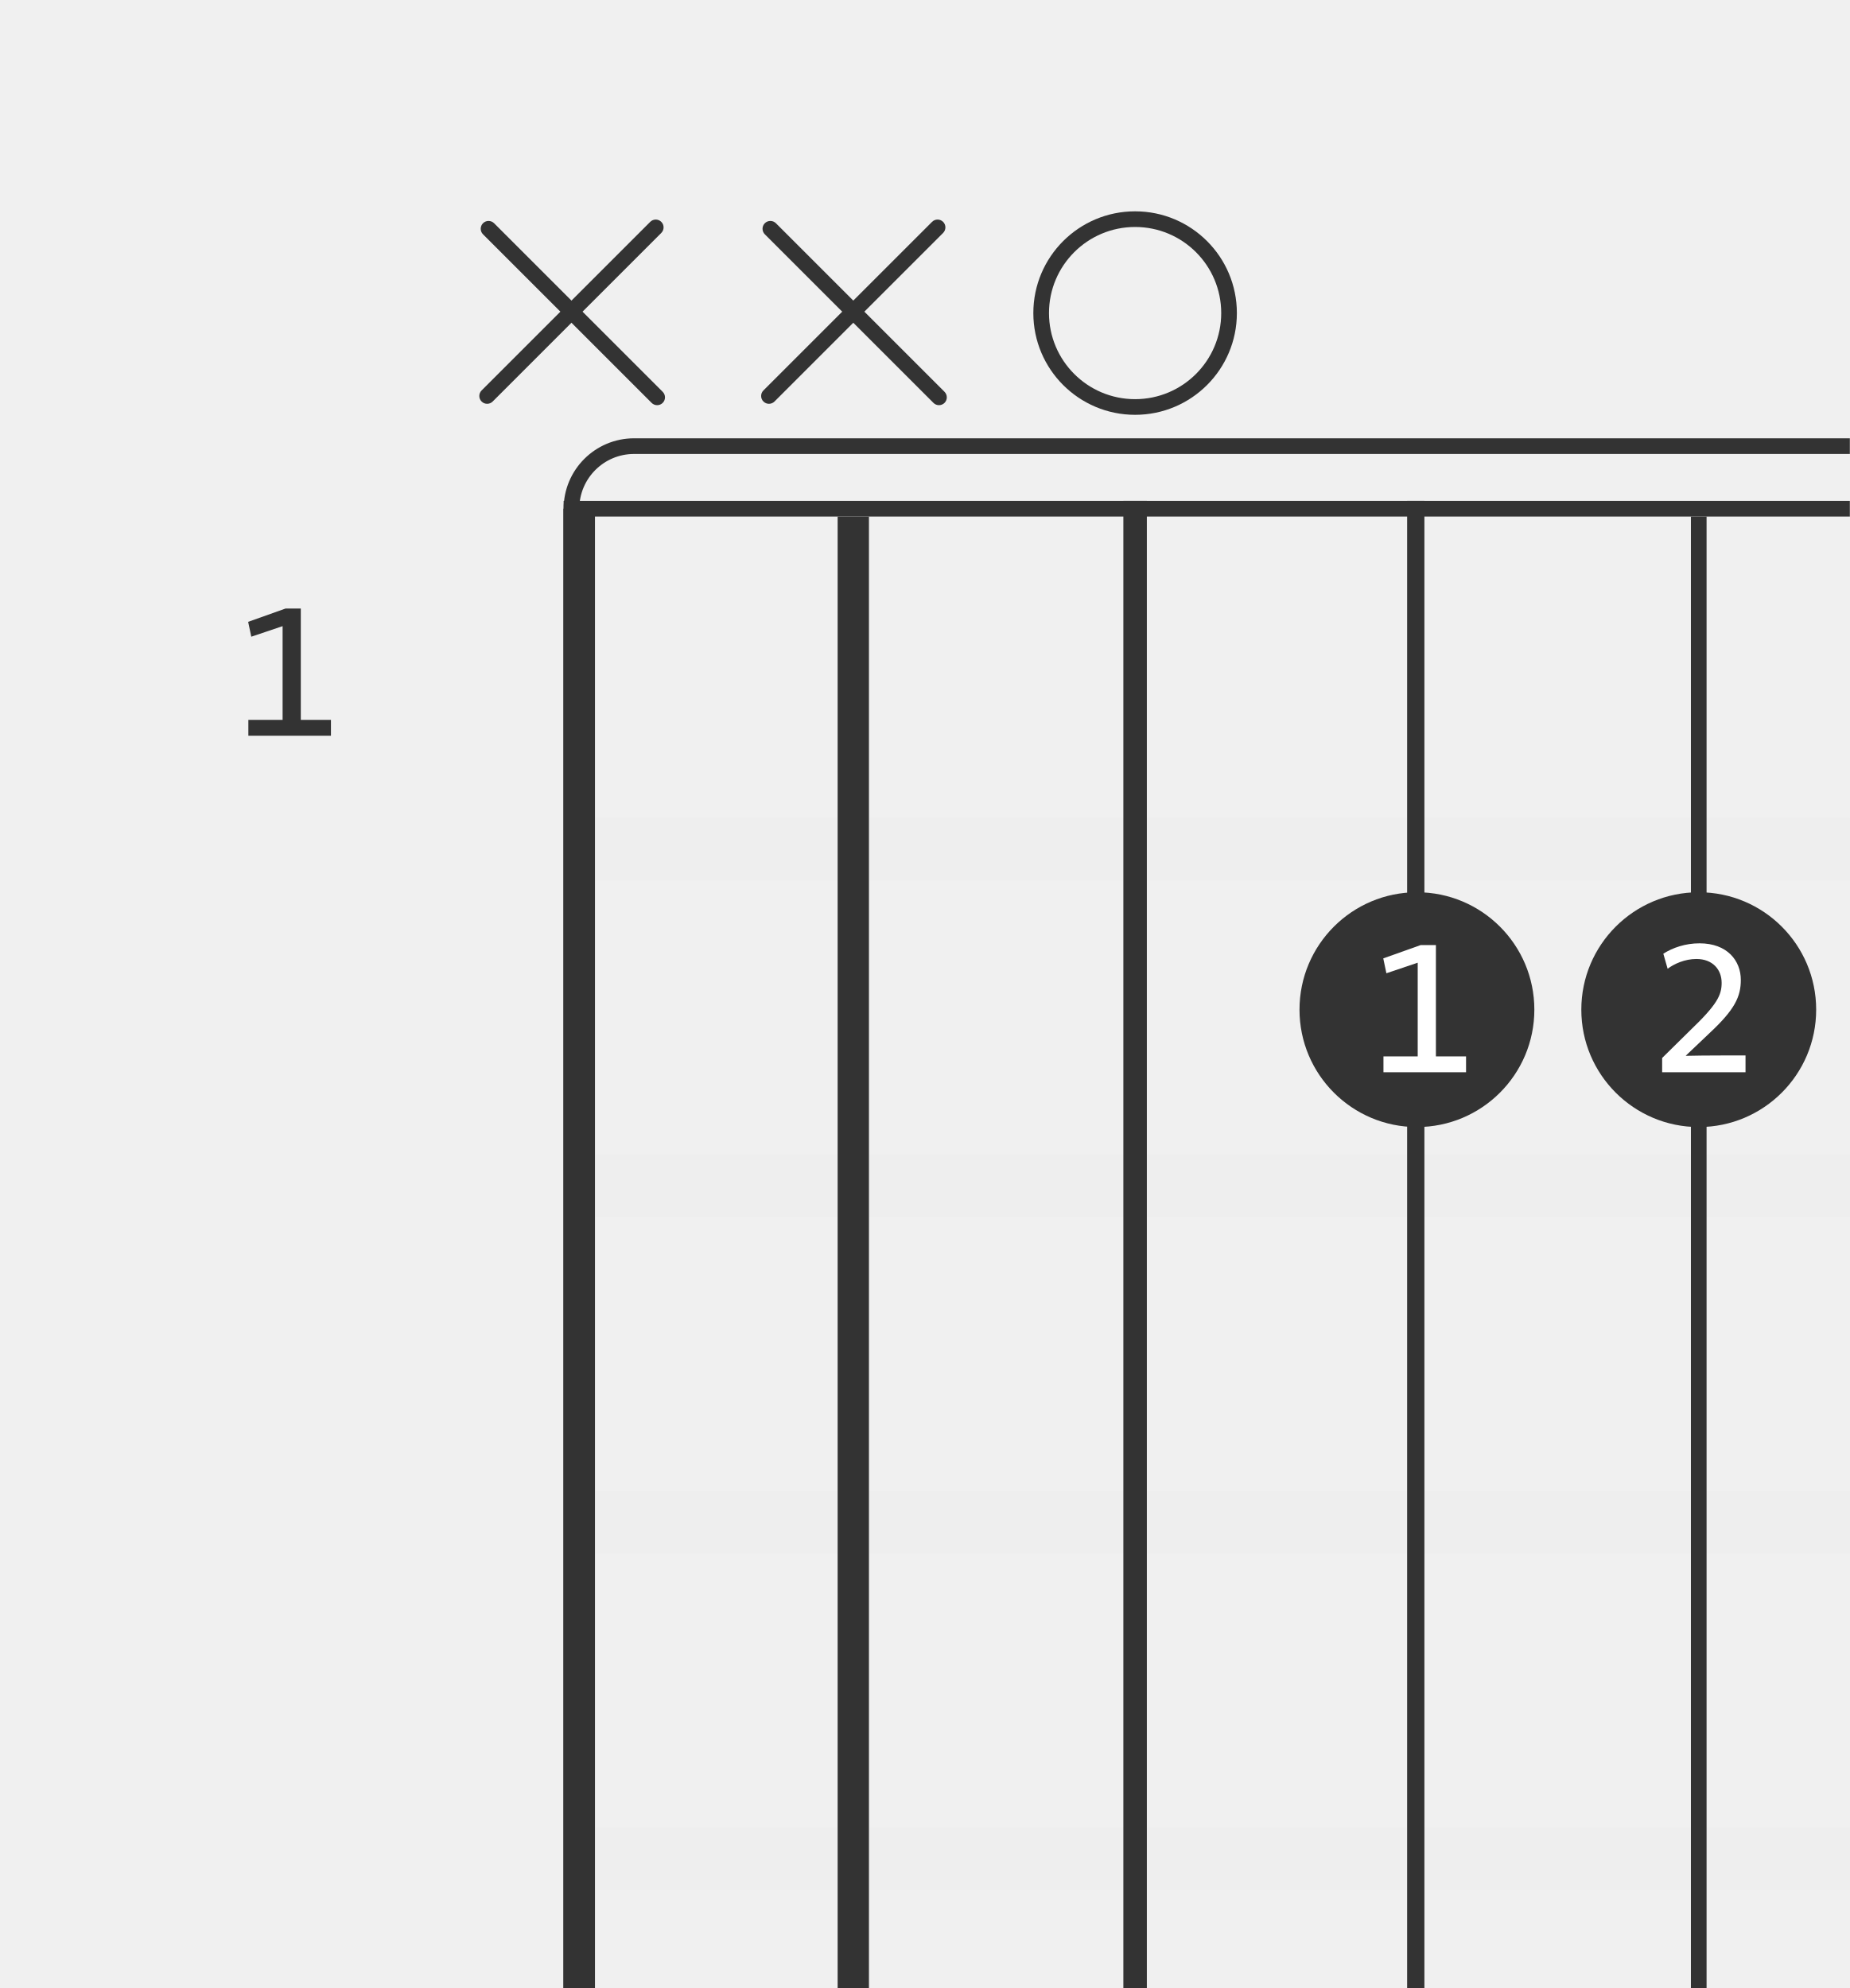
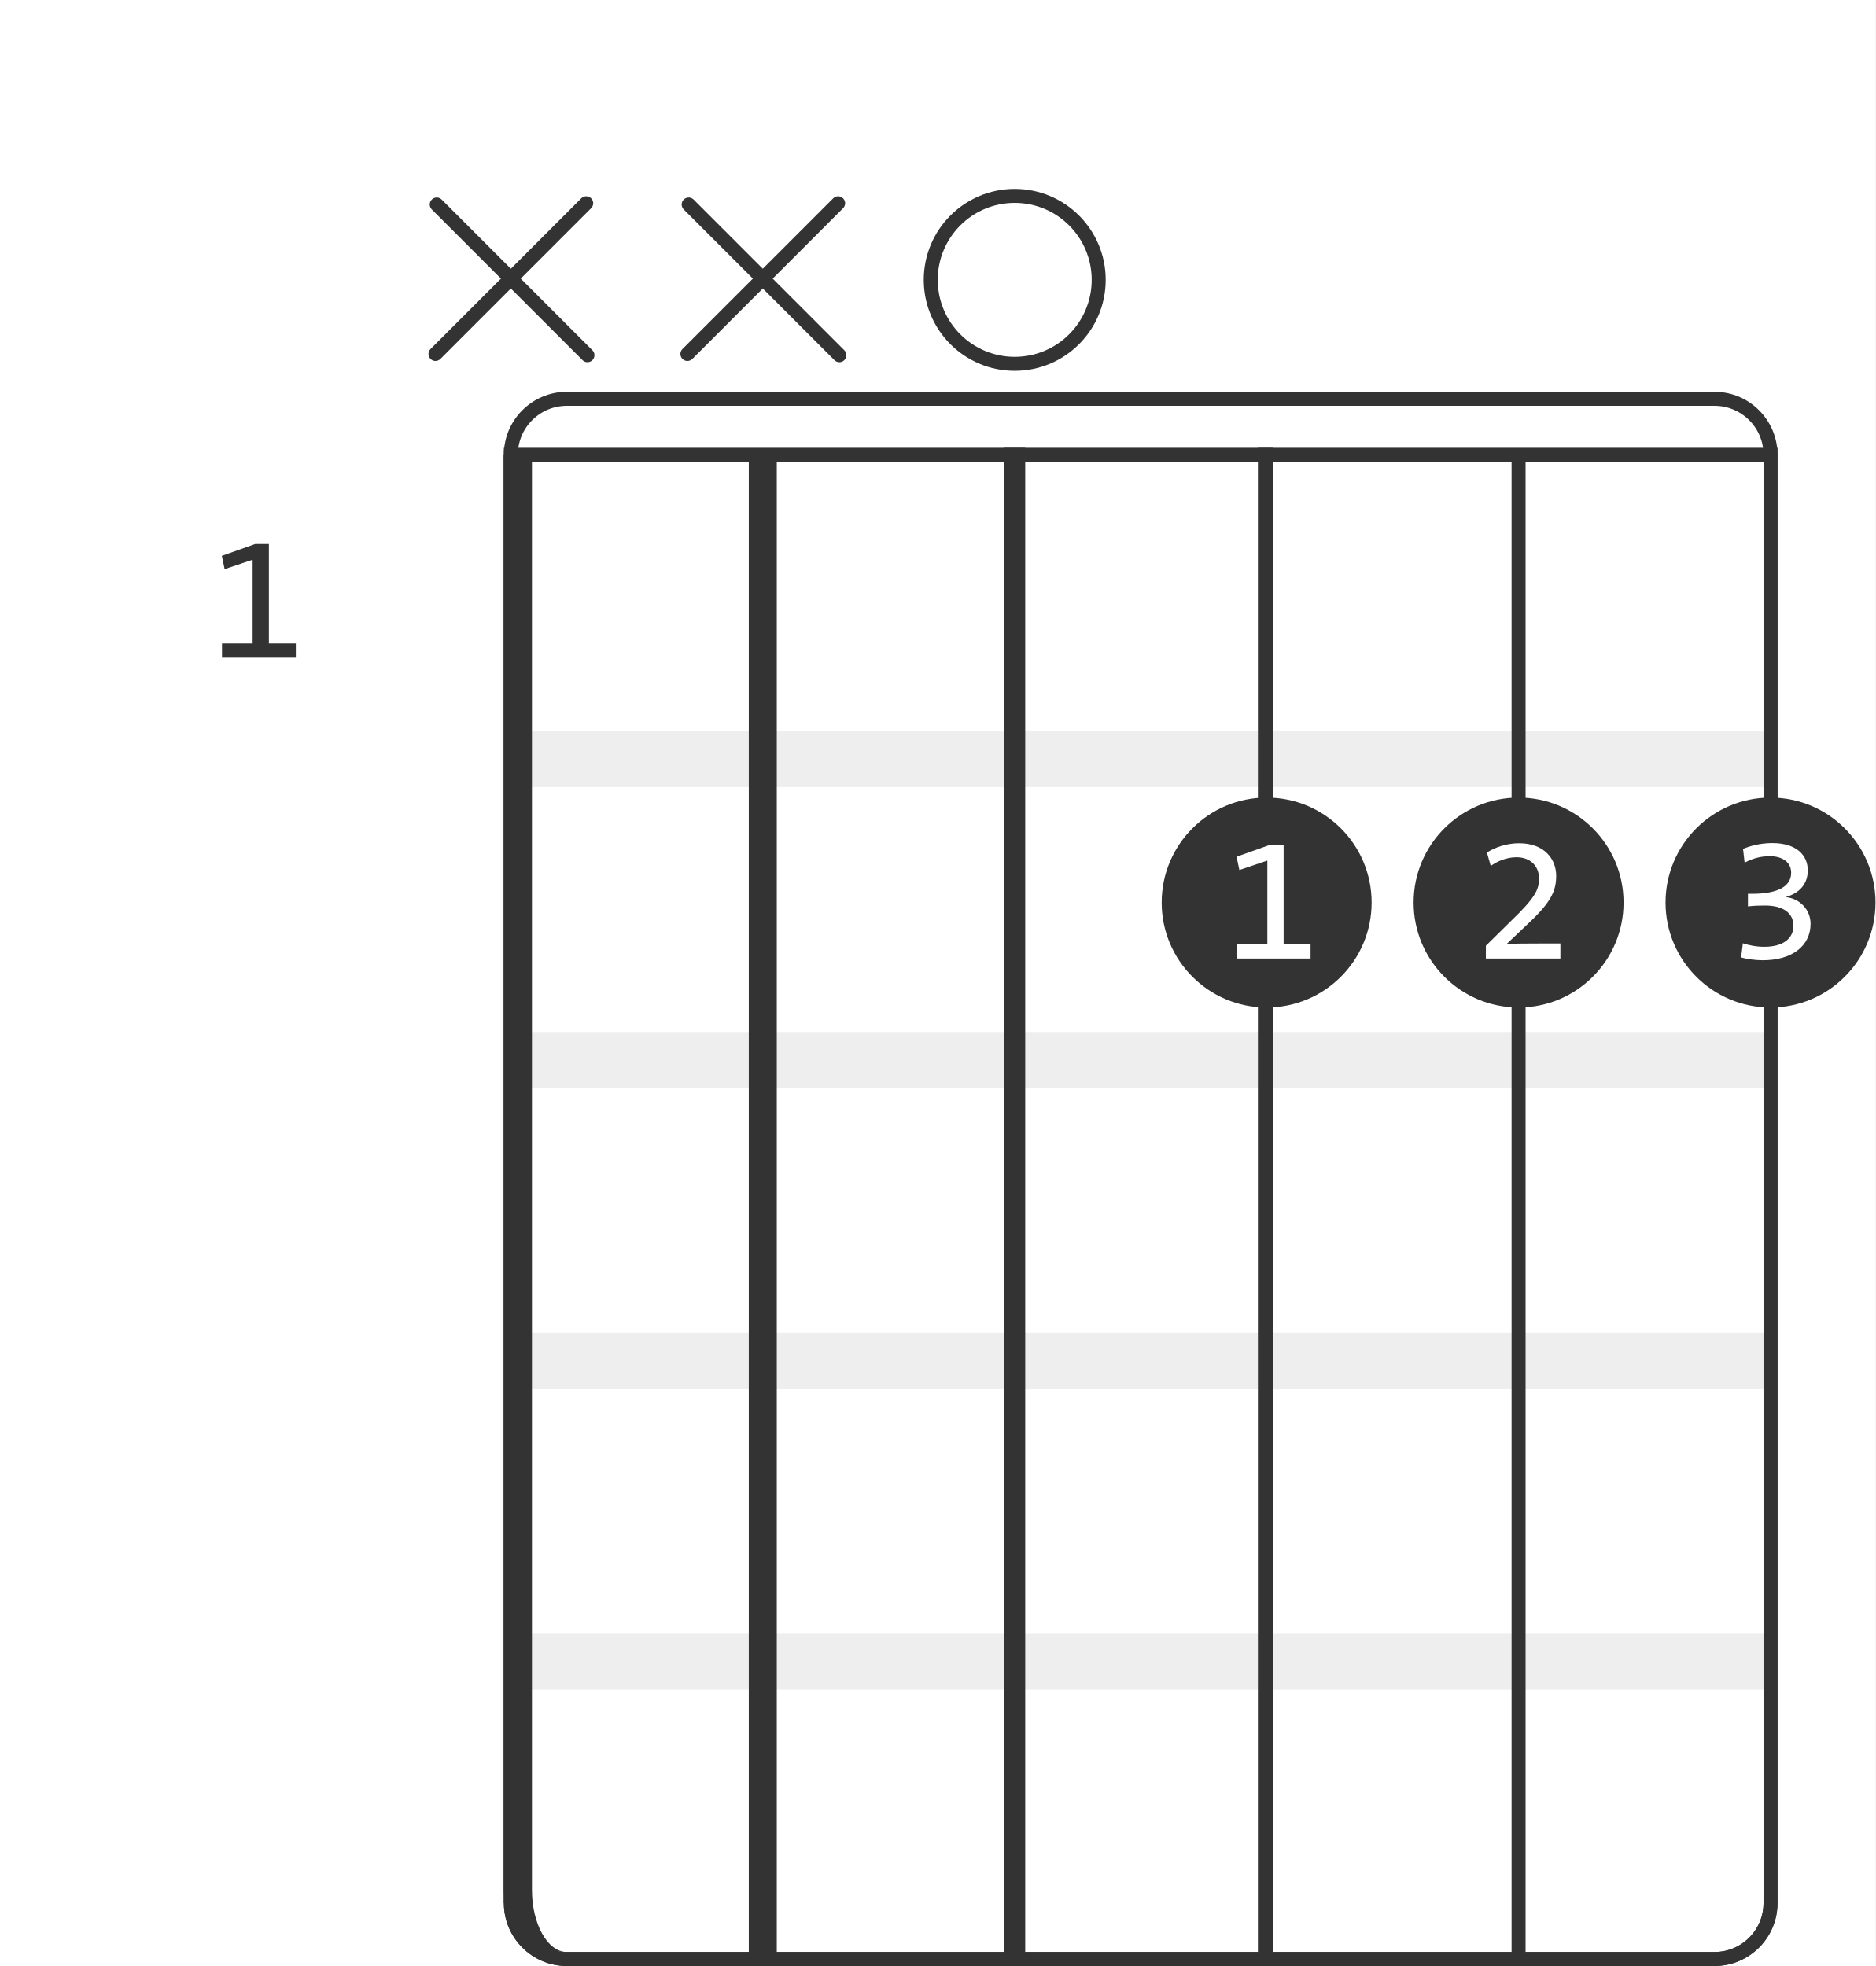
<svg xmlns="http://www.w3.org/2000/svg" xmlns:xlink="http://www.w3.org/1999/xlink" version="1.1">
  <defs>
    <symbol id="circle-1-black">
      <svg width="30" height="30" viewBox="0 0 30 30">
        <polygon fill="#333" points="21.275 23 10.725 23 10.725 20.975 15.1 20.975 15.1 9 11.1 10.35 10.7 8.45 15.475 6.75 17.425 6.75 17.425 20.975 21.275 20.975" />
      </svg>
    </symbol>
    <symbol id="circle-2-black">
      <svg width="30" height="30" viewBox="0 0 30 30">
        <path fill="#333" d="M10.975,17 L0.325,17 L0.325,15.175 L3.9,11.65 C7.35,8.35 7.925,7.15 7.925,5.575 C7.925,3.875 6.775,2.525 4.7,2.525 C3.225,2.525 1.85,3.15 1.025,3.775 L0.475,1.85 C1.7,1.075 3.3,0.525 5.1,0.525 C8.65,0.525 10.375,2.75 10.375,5.2 C10.375,7.325 9.625,8.975 6.375,12 L3.35,14.875 L3.35,14.9 C4.4,14.875 6.225,14.85 8.5,14.85 L10.975,14.85 L10.975,17 Z" transform="translate(10 6)" />
      </svg>
    </symbol>
    <symbol id="circle-3-black">
      <svg width="30" height="30" viewBox="0 0 30 30">
        <path fill="#333" d="M10.8,22.85 L11.05,20.825 C11.95,21.125 13,21.325 14.125,21.325 C16.85,21.325 18.275,20.1 18.275,18.325 C18.275,16.55 16.875,15.425 14.225,15.425 C13.325,15.425 12.625,15.45 11.775,15.55 L11.775,13.75 L12.35,13.75 C15.85,13.75 17.95,12.8 17.95,10.75 C17.95,9.275 16.775,8.375 14.875,8.375 C13.5,8.375 12.325,8.75 11.3,9.3 L11.075,7.325 C12.25,6.85 13.625,6.5 15.275,6.5 C18.625,6.5 20.325,8.175 20.325,10.4 C20.325,12.325 19.175,13.625 17.225,14.2 L17.2,14.225 C19.225,14.425 20.725,16.075 20.725,18.025 C20.725,21.225 18.05,23.25 13.9,23.25 C12.775,23.25 11.625,23.075 10.8,22.85 Z" />
      </svg>
    </symbol>
    <symbol id="circle-4-black">
      <svg width="30" height="30" viewBox="0 0 30 30">
        <path fill="#333" d="M20.575,19.25 L17.9,19.25 L17.9,23 L15.675,23 L15.675,19.25 L8.125,19.25 L7.95,17.425 L14.85,6.75 L17.9,6.75 L17.9,17.2 L20.575,17.2 L20.575,19.25 Z M15.7,17.2 L15.7,9 L15.675,9 L10.25,17.275 C11.75,17.2 14.7,17.2 15.7,17.2 Z" />
      </svg>
    </symbol>
    <symbol id="circle-5-black">
      <svg width="30" height="30" viewBox="0 0 30 30">
        <path fill="#333" d="M11,22.9 L11,20.825 C11.925,21.125 12.975,21.3 14.175,21.3 C16.85,21.3 18.325,19.975 18.325,17.95 C18.325,15.95 16.65,14.925 14.075,14.925 C13.025,14.925 12,15 11.35,15.125 L11.35,6.75 L20.15,6.75 L20.15,8.9 L13.45,8.9 L13.45,13.15 C13.875,13.125 14.45,13.1 14.825,13.1 C18.7,13.1 20.75,15.1 20.75,17.675 C20.75,21.025 18.05,23.225 14,23.225 C12.9,23.225 11.975,23.125 11,22.9 Z" />
      </svg>
    </symbol>
    <symbol id="circle-6-black">
      <svg width="30" height="30" viewBox="0 0 30 30">
        <path fill="#333" d="M19.951 6.6V8.575C19.451 8.5 18.951 8.45 18.301 8.45C14.976 8.45 13.226 10.375 12.601 13.675C12.551 13.925 12.476 14.35 12.401 14.9H12.426C13.226 13.525 14.726 12.775 16.451 12.775C19.701 12.775 21.501 14.875 21.501 17.525C21.501 20.975 19.251 23.25 15.851 23.25C12.326 23.25 10.176 20.75 10.176 16.4C10.176 9.45 13.626 6.525 18.476 6.525C19.001 6.525 19.601 6.55 19.951 6.6ZM19.201 17.9C19.201 15.975 18.101 14.65 15.976 14.65C13.876 14.65 12.651 16.325 12.651 17.725C12.651 19.75 13.826 21.4 16.051 21.4C18.051 21.4 19.201 19.95 19.201 17.9Z" />
      </svg>
    </symbol>
    <symbol id="circle-7-black">
      <svg width="30" height="30" viewBox="0 0 30 30">
        <path fill="#333" d="M21.25,6.75 L21.25,8.7 C18.725,13.4 16.45,18.75 15,23 L12.375,23 C14.025,18.475 16.275,13.275 18.65,8.9 C18.075,8.925 14.8,8.95 12.475,8.95 L10.275,8.95 L10.275,6.75 L21.25,6.75 Z" />
      </svg>
    </symbol>
    <symbol id="circle-8-black">
      <svg width="30" height="30" viewBox="0 0 30 30">
        <path fill="#333" d="M20.75,18.825 C20.75,21.55 18.3,23.25 15.1,23.25 C11.85,23.25 9.725,21.65 9.725,19.175 C9.725,17.1 11.375,15.85 13.2,14.8 C11.3,13.825 10.125,12.675 10.125,10.8 C10.125,8.325 12.25,6.5 15.375,6.5 C18.5,6.5 20.35,8.15 20.35,10.45 C20.35,12.325 18.925,13.475 17.25,14.475 C19.05,15.4 20.75,16.55 20.75,18.825 Z M18.05,10.65 C18.05,9.175 16.925,8.3 15.2,8.3 C13.45,8.3 12.45,9.35 12.45,10.6 C12.45,11.95 13.375,12.65 15.375,13.625 C16.825,12.8 18.05,11.975 18.05,10.65 Z M18.4,19.05 C18.4,17.275 16.825,16.475 15.075,15.675 C13.5,16.55 12.075,17.475 12.075,19 C12.075,20.4 13.225,21.4 15.325,21.4 C17.05,21.4 18.4,20.55 18.4,19.05 Z" />
      </svg>
    </symbol>
    <symbol id="circle-9-black">
      <svg width="30" height="30" viewBox="0 0 30 30">
        <path fill="#333" d="M10.9,23.05 L10.9,21.025 C11.6,21.2 12.4,21.275 13.15,21.275 C16.35,21.275 18.1,19.625 18.675,16.4 C18.75,15.925 18.8,15.625 18.9,15.2 L18.875,15.2 C18.075,16.35 16.7,17.05 14.975,17.05 C11.775,17.05 10,14.95 10,12.15 C10,8.725 12.35,6.5 15.6,6.5 C19,6.5 21.225,8.575 21.225,13.35 C21.225,20.45 17.725,23.225 12.9,23.225 C12.25,23.225 11.55,23.175 10.9,23.05 Z M18.725,12 C18.725,9.9 17.575,8.35 15.425,8.35 C13.45,8.35 12.275,9.875 12.275,11.8 C12.275,13.825 13.425,15.125 15.425,15.125 C17.55,15.125 18.725,13.7 18.725,12 Z" />
      </svg>
    </symbol>
    <symbol id="circle-0-black">
      <svg width="30" height="30" viewBox="0 0 30 30">
        <path fill="#333" d="M20.925,14.7 C20.925,20.925 18.05,23.25 15.1,23.25 C11.525,23.25 9.55,21.05 9.55,14.8 C9.55,9.1 12,6.5 15.4,6.5 C18.625,6.5 20.925,8.425 20.925,14.7 Z M18.5,14.85 C18.5,10.025 17.45,8.4 15.225,8.4 C13.375,8.4 11.975,10 11.975,14.65 C11.975,19.25 12.825,21.325 15.225,21.325 C17.275,21.325 18.5,19.25 18.5,14.85 Z" />
      </svg>
    </symbol>
    <symbol id="bar-middle">
      <svg width="36" height="30" viewBox="0 0 36 30">
        <rect width="36" height="30" fill="#333" fill-rule="evenodd" />
      </svg>
    </symbol>
    <symbol id="bar-end">
      <svg width="15" height="30" viewBox="0 0 15 30">
        <path fill="#333" fill-rule="evenodd" d="M15,0 C6.716,0 0,6.716 0,15 C0,23.284 6.716,30 15,30 L15,0 Z" />
      </svg>
    </symbol>
    <symbol id="circle-1">
      <svg width="30" height="30" viewBox="0 0 30 30">
        <g fill="none" fill-rule="evenodd">
          <circle cx="15" cy="15" r="15" fill="#333" />
          <polygon fill="#FFF" fill-rule="nonzero" points="21.275 23 10.725 23 10.725 20.975 15.1 20.975 15.1 9 11.1 10.35 10.7 8.45 15.475 6.75 17.425 6.75 17.425 20.975 21.275 20.975" />
        </g>
      </svg>
    </symbol>
    <symbol id="circle-2">
      <svg width="30" height="30" viewBox="0 0 30 30">
        <g fill="none" fill-rule="evenodd" transform="translate(0 -2)">
          <circle cx="15" cy="17" r="15" fill="#333" />
          <path fill="#FFF" fill-rule="nonzero" d="M20.975,25 L10.325,25 L10.325,23.175 L13.9,19.65 C17.35,16.35 17.925,15.15 17.925,13.575 C17.925,11.875 16.775,10.525 14.7,10.525 C13.225,10.525 11.85,11.15 11.025,11.775 L10.475,9.85 C11.7,9.075 13.3,8.525 15.1,8.525 C18.65,8.525 20.375,10.75 20.375,13.2 C20.375,15.325 19.625,16.975 16.375,20 L13.35,22.875 L13.35,22.9 C14.4,22.875 16.225,22.85 18.5,22.85 L20.975,22.85 L20.975,25 Z" />
        </g>
      </svg>
    </symbol>
    <symbol id="circle-3">
      <svg width="30" height="30" viewBox="0 0 30 30">
        <g fill="none" fill-rule="evenodd" transform="translate(0 -2)">
          <circle cx="15" cy="17" r="15" fill="#333" />
          <path fill="#FFF" fill-rule="nonzero" d="M10.8,24.85 L11.05,22.825 C11.95,23.125 13,23.325 14.125,23.325 C16.85,23.325 18.275,22.1 18.275,20.325 C18.275,18.55 16.875,17.425 14.225,17.425 C13.325,17.425 12.625,17.45 11.775,17.55 L11.775,15.75 L12.35,15.75 C15.85,15.75 17.95,14.8 17.95,12.75 C17.95,11.275 16.775,10.375 14.875,10.375 C13.5,10.375 12.325,10.75 11.3,11.3 L11.075,9.325 C12.25,8.85 13.625,8.5 15.275,8.5 C18.625,8.5 20.325,10.175 20.325,12.4 C20.325,14.325 19.175,15.625 17.225,16.2 L17.2,16.225 C19.225,16.425 20.725,18.075 20.725,20.025 C20.725,23.225 18.05,25.25 13.9,25.25 C12.775,25.25 11.625,25.075 10.8,24.85 Z" />
        </g>
      </svg>
    </symbol>
    <symbol id="circle-4">
      <svg width="30" height="30" viewBox="0 0 30 30">
        <g fill="none" fill-rule="evenodd" transform="translate(0 -2)">
          <circle cx="15" cy="17" r="15" fill="#333" />
          <path fill="#FFF" fill-rule="nonzero" d="M20.575,21.25 L17.9,21.25 L17.9,25 L15.675,25 L15.675,21.25 L8.125,21.25 L7.95,19.425 L14.85,8.75 L17.9,8.75 L17.9,19.2 L20.575,19.2 L20.575,21.25 Z M15.7,19.2 L15.7,11 L15.675,11 L10.25,19.275 C11.75,19.2 14.7,19.2 15.7,19.2 Z" />
        </g>
      </svg>
    </symbol>
    <symbol id="grid-guitar-2">
      <svg width="182" height="225" viewBox="0 0 182 209" fill="none">
        <path d="M1 48.5H180V40.5H1V48.5Z" fill="#EEEEEE" />
        <path d="M1 91.5H180V83.5H1V91.5Z" fill="#EEEEEE" />
        <path d="M1 134.5H180V126.5H1V134.5Z" fill="#EEEEEE" />
        <path d="M1 177.5H180V169.5H1V177.5Z" fill="#EEEEEE" />
        <rect x="1" y="1" width="180" height="215" rx="8" stroke="#333333" stroke-width="2" />
        <path fill-rule="evenodd" clip-rule="evenodd" d="M39 2L39 216L35 216L35 2L39 2Z" fill="#333333" />
        <path fill-rule="evenodd" clip-rule="evenodd" d="M74.5 6.47666e-06L74.5 216L71.5 216L71.5 6.61612e-06L74.5 6.47666e-06Z" fill="#333333" />
        <path fill-rule="evenodd" clip-rule="evenodd" d="M109.954 6.51366e-06L109.954 216L107.75 216L107.75 6.61612e-06L109.954 6.51366e-06Z" fill="#333333" />
        <path fill-rule="evenodd" clip-rule="evenodd" d="M146 2L146 216L144 216L144 2L146 2Z" fill="#333333" />
        <path d="M0 11C0 6.029 4.029 2 9 2C6.239 2 4 6.029 4 11V206C4 210.971 6.239 215 9 215C4.029 215 0 210.971 0 206V11Z" fill="#333333" />
      </svg>
    </symbol>
    <symbol id="grid-guitar-1">
      <svg width="182" height="225" viewBox="0 0 182 225" fill="none">
        <path d="M1 56.5H180V48.5H1V56.5Z" fill="#EEEEEE" />
        <path d="M1 99.5H180V91.5H1V99.5Z" fill="#EEEEEE" />
        <path d="M1 142.5H180V134.5H1V142.5Z" fill="#EEEEEE" />
        <path d="M1 185.5H180V177.5H1V185.5Z" fill="#EEEEEE" />
        <rect x="1" y="1" width="180" height="223" rx="8" stroke="#333333" stroke-width="2" />
        <path d="M1 9H181V216C181 220.418 177.418 224 173 224H9C4.582 224 1 220.418 1 216V9Z" stroke="#333333" stroke-width="2" />
        <path fill-rule="evenodd" clip-rule="evenodd" d="M39 10L39 224L35 224L35 10L39 10Z" fill="#333333" />
        <path fill-rule="evenodd" clip-rule="evenodd" d="M4 9L4 216L0 216L9.04826e-06 9L4 9Z" fill="#333333" />
        <path fill-rule="evenodd" clip-rule="evenodd" d="M74.5 8L74.5 224L71.5 224L71.5 8L74.5 8Z" fill="#333333" />
        <path fill-rule="evenodd" clip-rule="evenodd" d="M109.954 8L109.954 224L107.75 224L107.75 8L109.954 8Z" fill="#333333" />
        <path fill-rule="evenodd" clip-rule="evenodd" d="M146 10L146 224L144 224L144 10L146 10Z" fill="#333333" />
        <path d="M0 9H4V214C4 218.971 6.239 223 9 223C4.029 223 0 218.971 0 214V9Z" fill="#333333" />
      </svg>
    </symbol>
    <symbol id="o">
      <svg width="30" height="30" viewBox="0 0 30 30">
        <path fill="#333" d="M15,28 C22.18,28 28,22.18 28,15 C28,7.82 22.18,2 15,2 C7.82,2 2,7.82 2,15 C2,22.18 7.82,28 15,28 Z M15,26 C8.925,26 4,21.075 4,15 C4,8.925 8.925,4 15,4 C21.075,4 26,8.925 26,15 C26,21.075 21.075,26 15,26 Z" />
      </svg>
    </symbol>
    <symbol id="x">
      <svg width="30" height="30" viewBox="0 0 30 30">
        <g fill="#333" transform="translate(4 4)">
          <path d="M-0.479,0.76 L21.061,22.3 C21.452,22.69 22.085,22.69 22.475,22.3 C22.866,21.909 22.866,21.276 22.475,20.885 L0.936,-0.654 C0.545,-1.045 -0.088,-1.045 -0.479,-0.654 C-0.869,-0.264 -0.869,0.37 -0.479,0.76 Z" transform="rotate(-90 10.998 10.823)" />
          <path d="M-0.3,0.936 L21.24,22.475 C21.63,22.866 22.264,22.866 22.654,22.475 C23.045,22.085 23.045,21.452 22.654,21.061 L1.115,-0.479 C0.724,-0.869 0.091,-0.869 -0.3,-0.479 C-0.69,-0.088 -0.69,0.545 -0.3,0.936 Z" />
        </g>
      </svg>
    </symbol>
  </defs>
  <symbol id="chord">
+     <rect width="100%" height="100%" fill="white" />
    <svg width="326" height="281" version="1.1">
      <use x="72" y="56" width="182" height="225" xlink:href="#grid-guitar-1" />
      <use x="21" y="71" width="30" height="30" xlink:href="#circle-1-black" />
      <use x="58" y="25" width="30" height="30" xlink:href="#x" />
      <use x="94" y="25" width="30" height="30" xlink:href="#x" />
      <use x="130" y="25" width="30" height="30" xlink:href="#o" />
      <use x="166" y="114" width="30" height="30" xlink:href="#circle-1" />
      <use x="202" y="114" width="30" height="30" xlink:href="#circle-2" />
      <use x="238" y="114" width="30" height="30" xlink:href="#circle-3" />
    </svg>
  </symbol>
  <use xlink:href="#chord" />
</svg>
